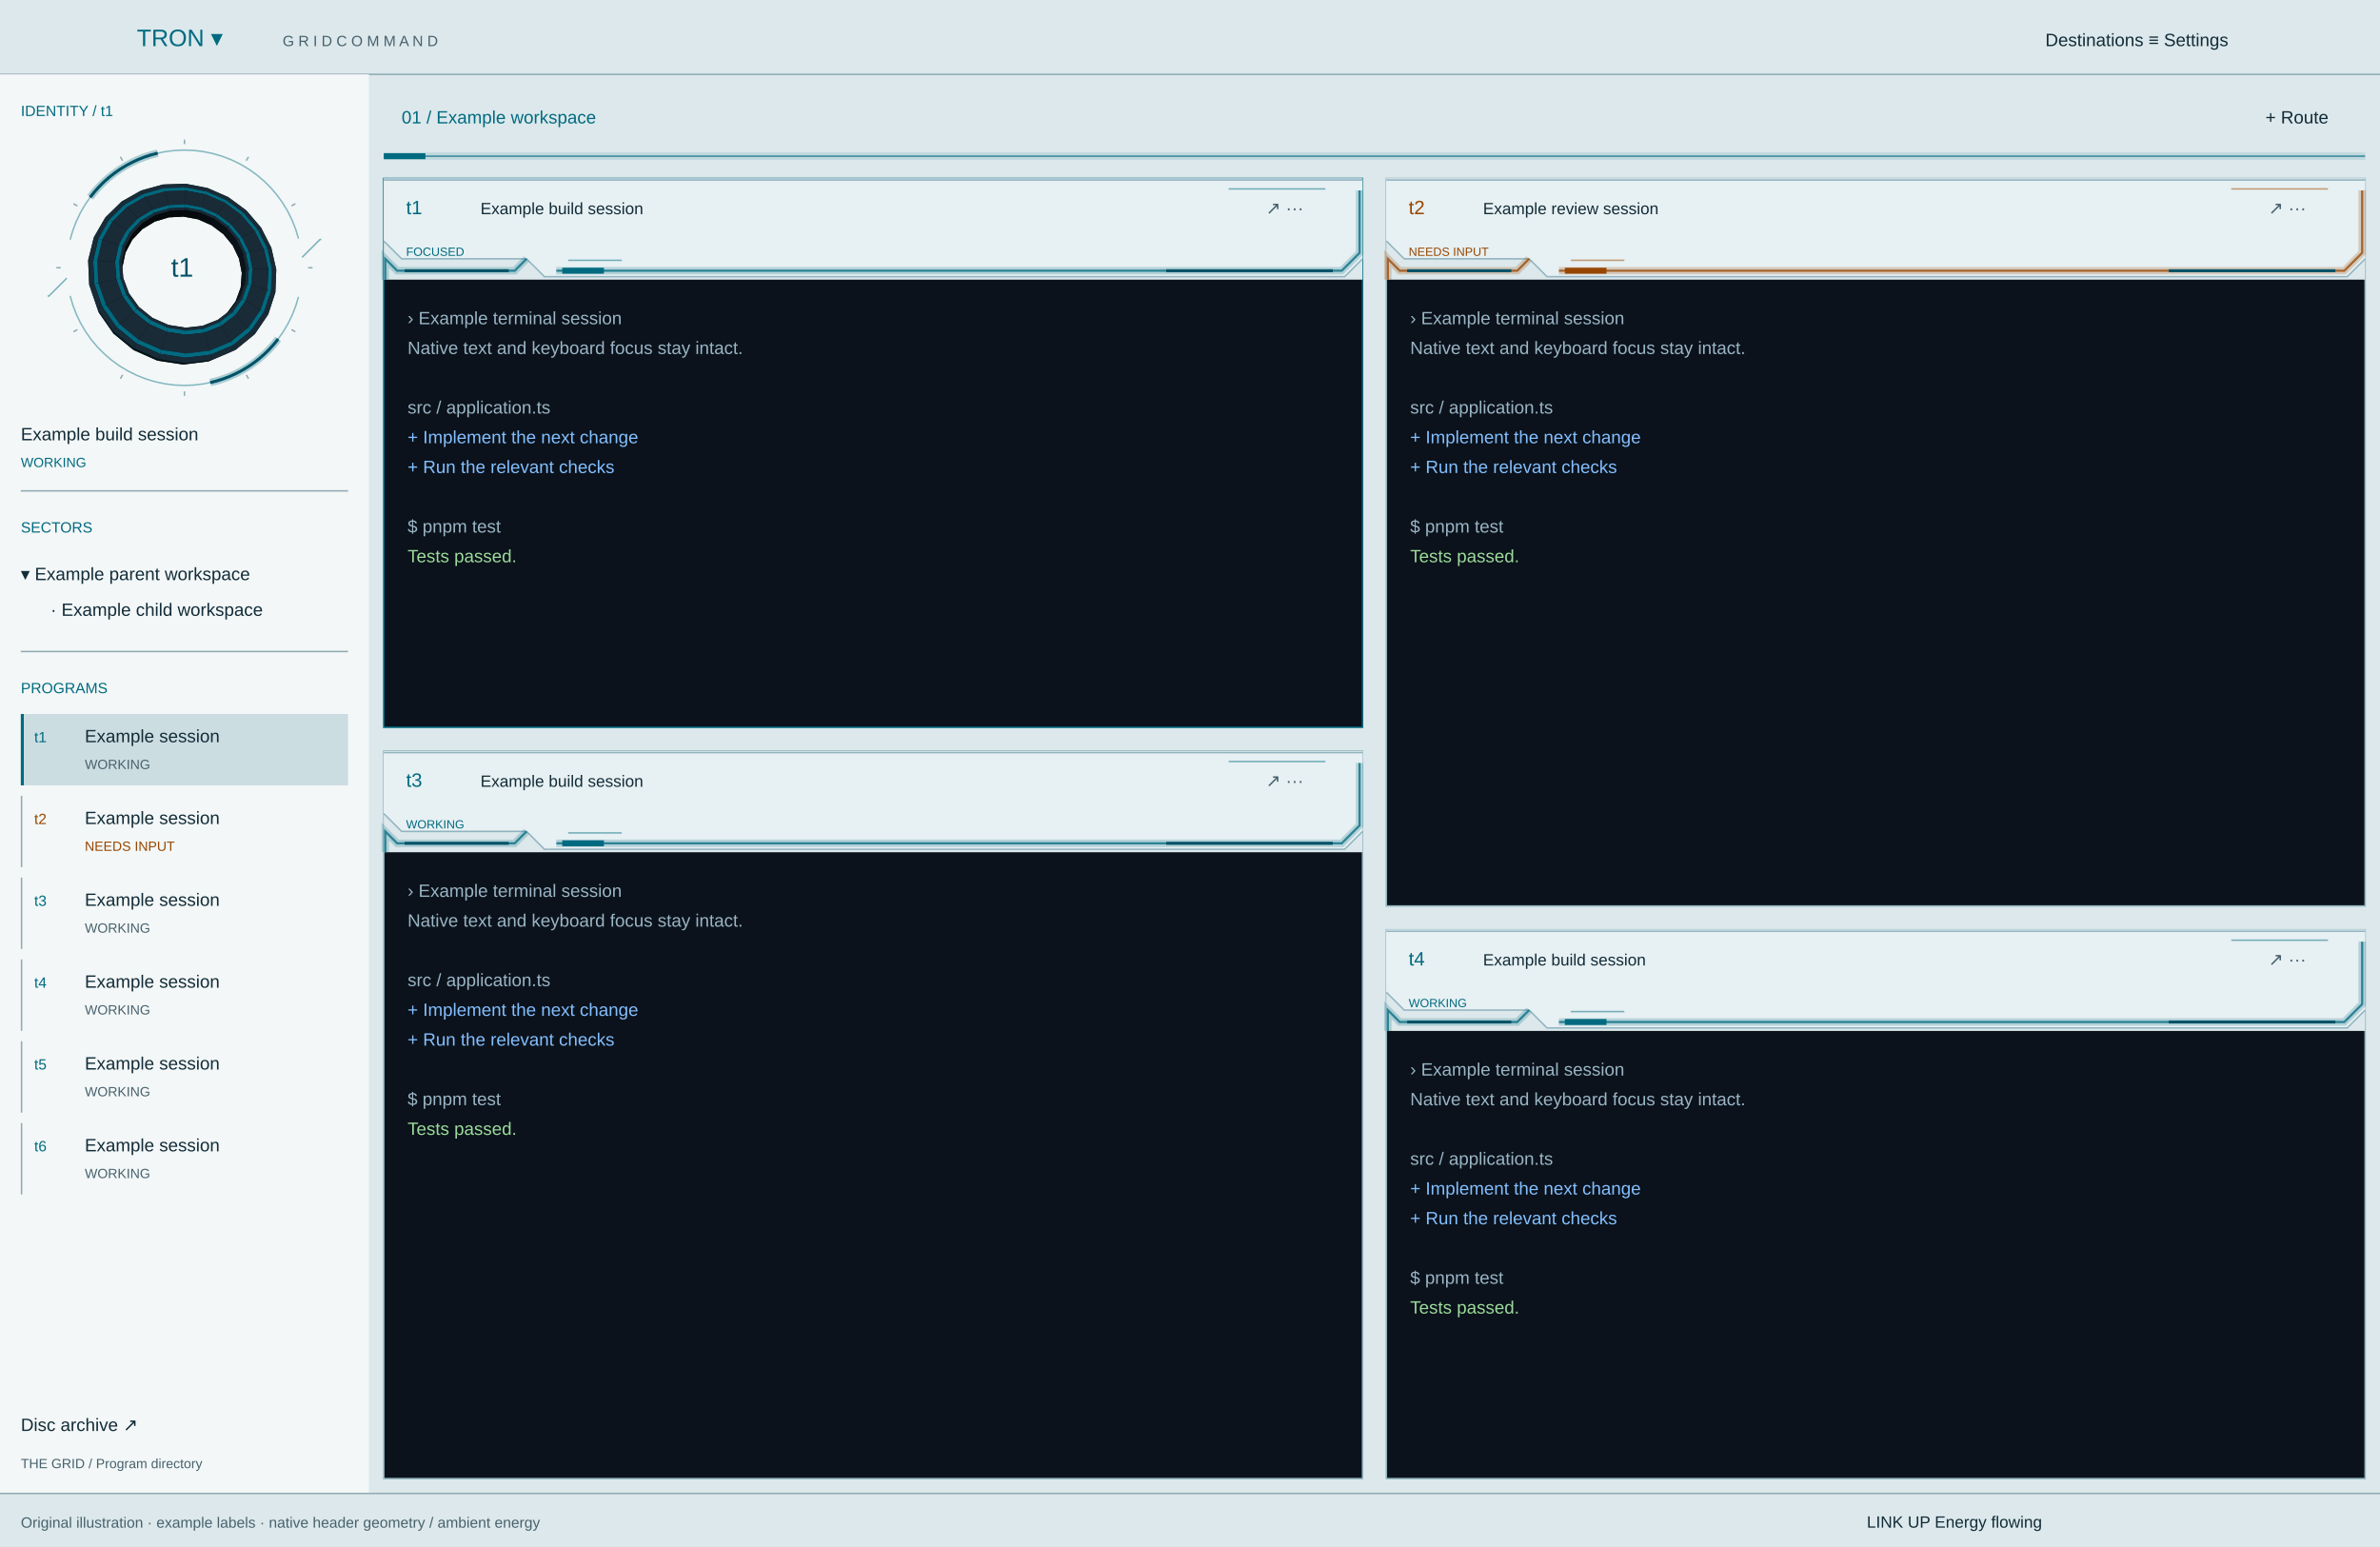
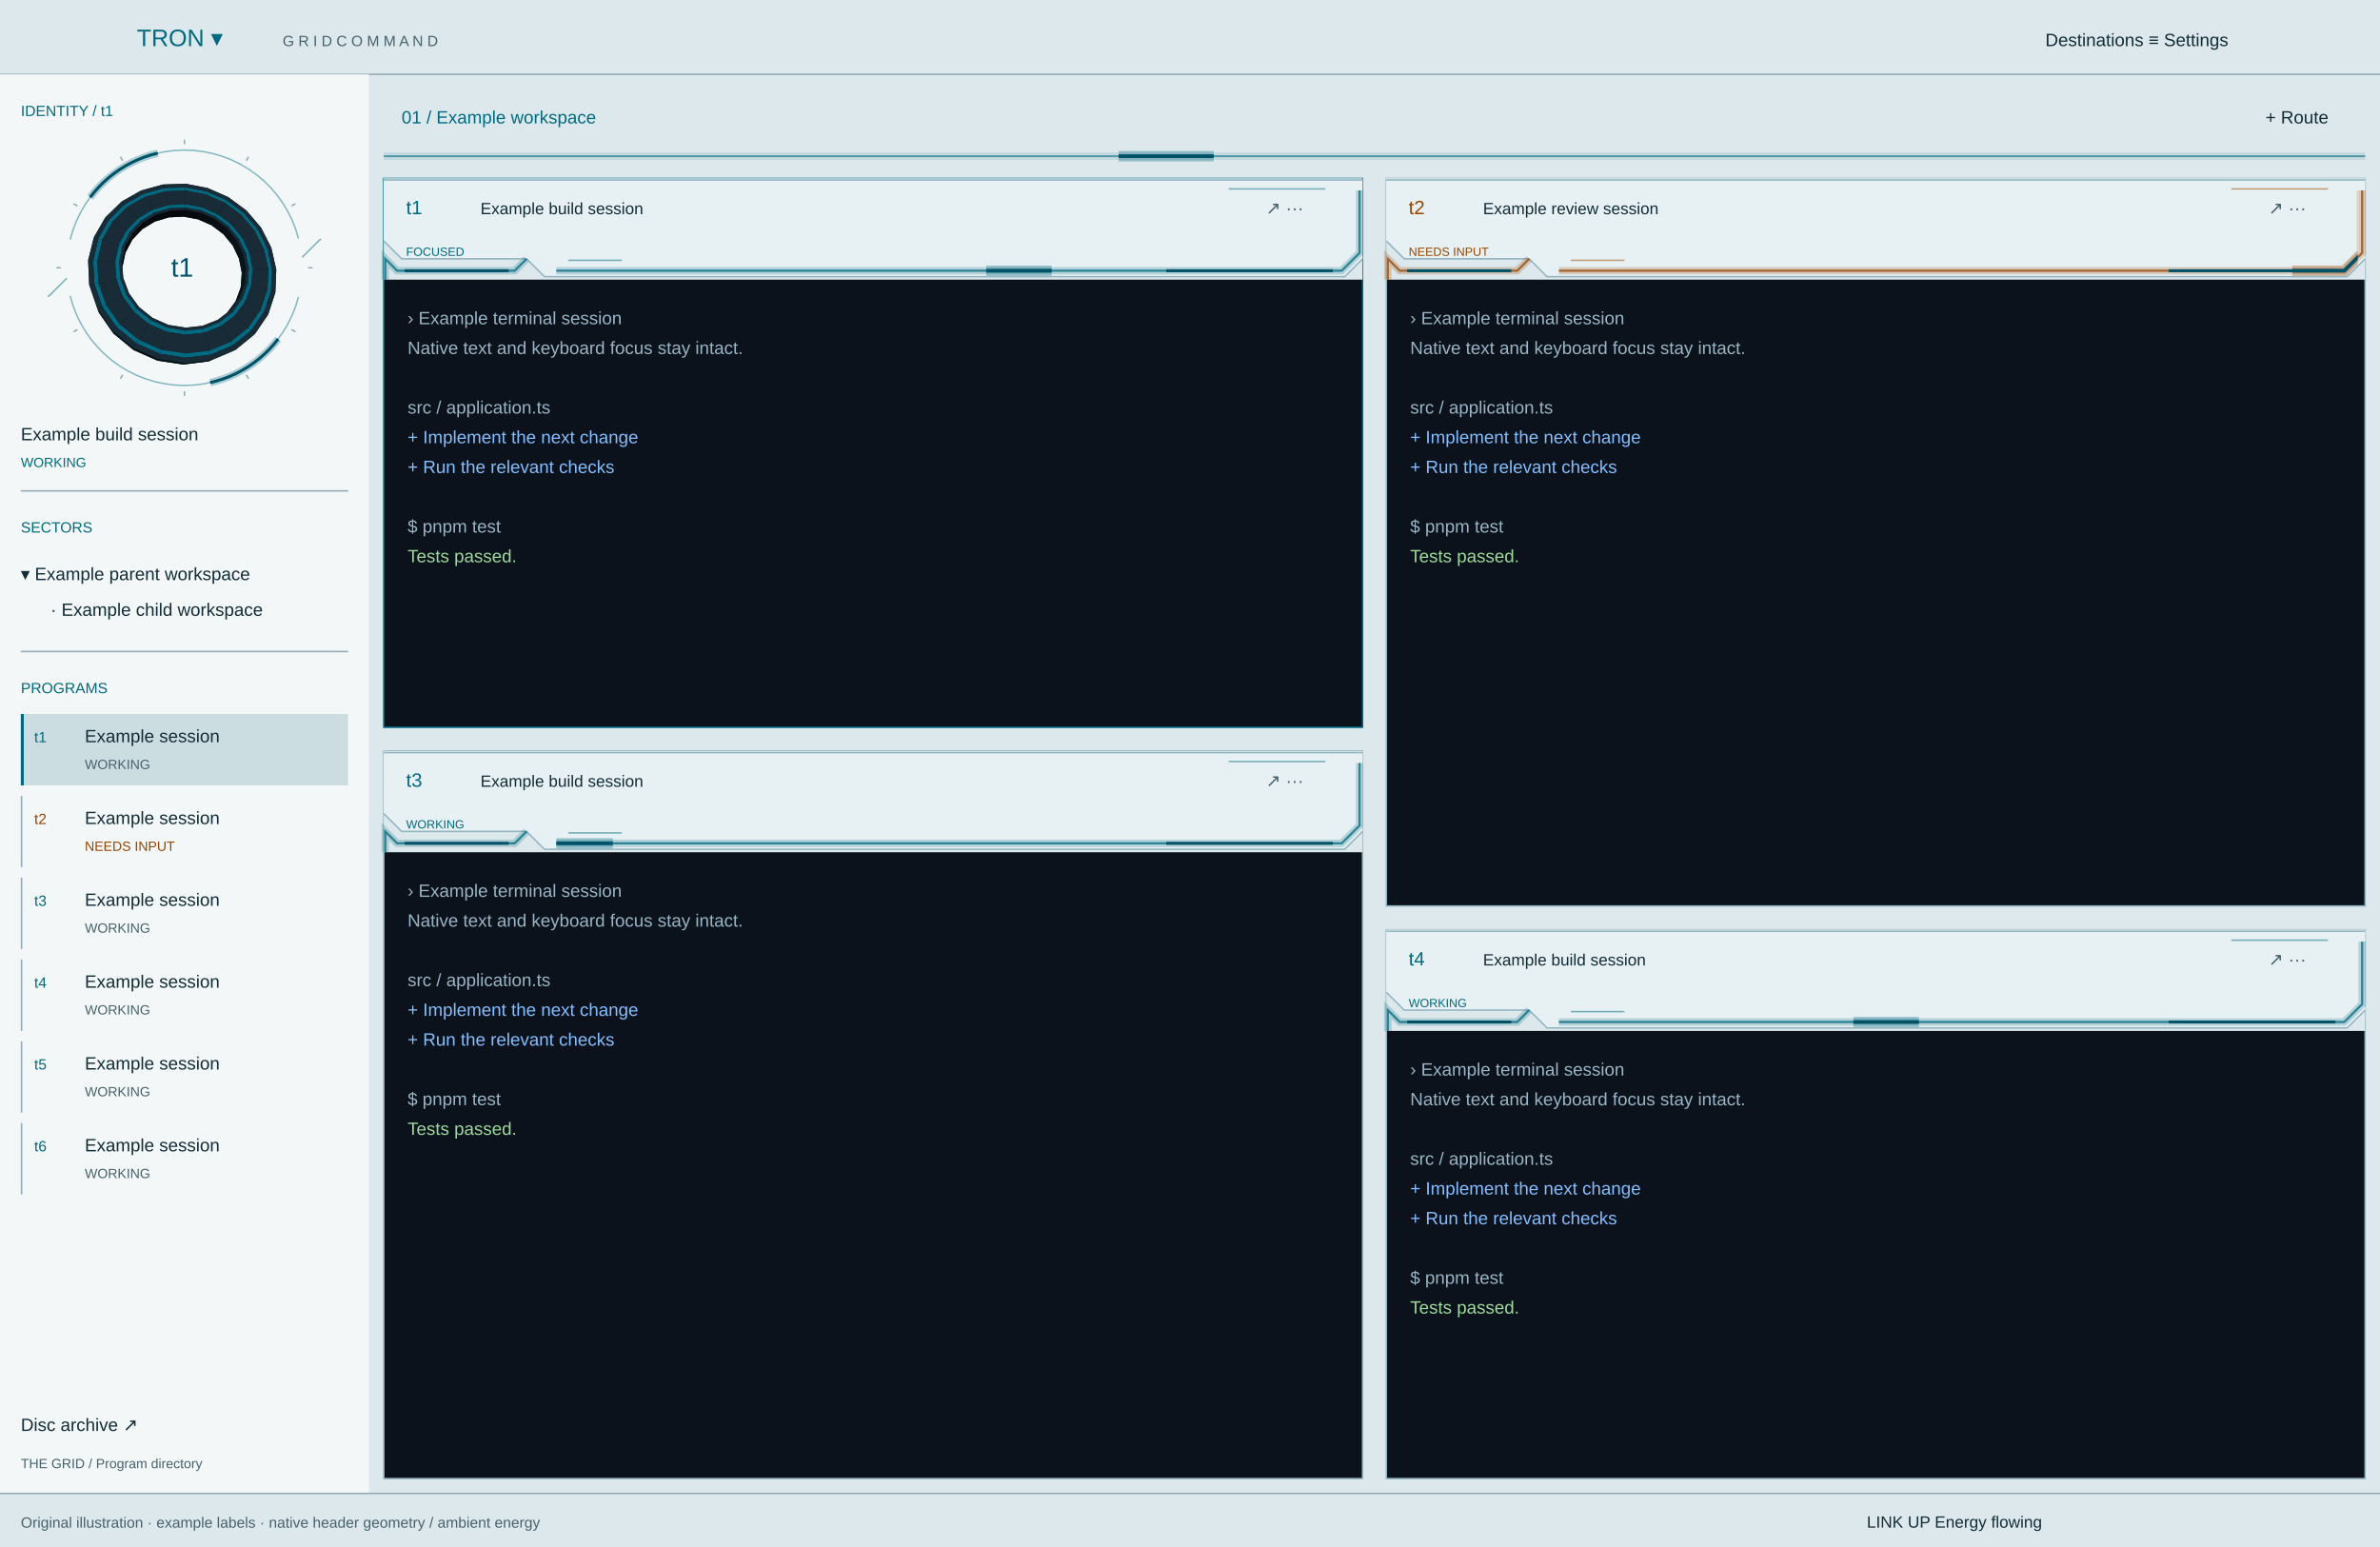
<svg xmlns="http://www.w3.org/2000/svg" width="1600" height="1040">
  <rect x="0" y="0" width="1600" height="1040" fill="#dce8eb" stroke="none" />
  <text x="92" y="31" fill="#006a80" font-family="Arial,sans-serif" font-size="16">TRON ▾</text>
  <text x="190" y="31" fill="#47616d" font-family="Arial,sans-serif" font-size="10">G R I D   C O M M A N D</text>
  <text x="1375" y="31" fill="#122c38" font-family="Arial,sans-serif" font-size="12">Destinations    ≡    Settings</text>
  <path d="M0,50L1600,50" fill="none" stroke="#91aab4" stroke-width="1" opacity="1" />
  <text x="270" y="83" fill="#006a80" font-family="Arial,sans-serif" font-size="12">01 / Example workspace</text>
  <text x="1523" y="83" fill="#122c38" font-family="Arial,sans-serif" font-size="12">+ Route</text>
  <path d="M258,105L1590,105" fill="none" stroke="#006a80" stroke-width="5" opacity="0.13" />
  <path d="M258,105L1590,105" fill="none" stroke="#006a80" stroke-width="1" opacity="0.7" />
-   <rect x="258" y="103" width="28" height="4" fill="#006a80" />
+   <clipPath id="flow5">
+     <rect x="752" y="0" width="64" height="200" />
+   </clipPath>
+   <g clip-path="url(#flow5)">
+     <path d="M258,105L1590,105" fill="none" stroke="#006a80" stroke-width="7" opacity="0.33" />
+     <path d="M258,105L1590,105" fill="none" stroke="#005267" stroke-width="2.5" opacity="1" />
+   </g>
  <rect x="0" y="50" width="248" height="954" fill="#f3f7f7" stroke="none" />
  <text x="14" y="78" fill="#006a80" font-family="Arial,sans-serif" font-size="10">IDENTITY / t1</text>
  <g transform="translate(32,88)">
    <path d="M15.178,73.071L17.007,66.781L19.35,60.664L22.191,54.762L25.51,49.115L29.286,43.762L33.491,38.74L38.097,34.083L43.072,29.822L48.383,25.988L53.993,22.607L59.863,19.701L65.954,17.29L72.223,15.392L78.628,14.018L85.124,13.179L91.667,12.881L98.213,13.124L104.716,13.909L111.132,15.228L117.417,17.074L123.528,19.433L129.422,22.29L135.06,25.624L140.403,29.413L145.414,33.632L150.059,38.25L154.307,43.237L158.127,48.558L161.494,54.176L164.384,60.054L166.778,66.151L168.66,72.425M168.66,111.575L166.778,117.849L164.384,123.946L161.494,129.824L158.127,135.442L154.307,140.763L150.059,145.75L145.414,150.368L140.403,154.587L135.06,158.376L129.422,161.71L123.528,164.567L117.417,166.926L111.132,168.772L104.716,170.091L98.213,170.876L91.667,171.119L85.124,170.821L78.628,169.982L72.223,168.608L65.954,166.71L59.863,164.299L53.993,161.393L48.383,158.012L43.072,154.178L38.097,149.917L33.491,145.26L29.286,140.238L25.51,134.885L22.191,129.238L19.35,123.336L17.007,117.219L15.178,110.929" fill="none" stroke="#006a80" stroke-width="1" opacity="0.45" />
    <path d="M175.12,92L178.12,92M163.984,133.56L166.582,135.06M133.56,163.984L135.06,166.582M92,175.12L92,178.12M50.44,163.984L48.94,166.582M20.016,133.56L17.418,135.06M8.88,92L5.88,92M20.016,50.44L17.418,48.94M50.44,20.016L48.94,17.418M92,8.88L92,5.88M133.56,20.016L135.06,17.418M163.984,50.44L166.582,48.94" fill="none" stroke="#91aab4" stroke-width="1" opacity="1" />
    <path d="M0,111L0.88,111L12.88,99M184,73L183.12,73L171.12,85" fill="none" stroke="#006a80" stroke-width="1" opacity="0.5" />
    <path d="M28.614,44.649L31.482,41.034L34.556,37.592L37.826,34.336L41.28,31.276L44.906,28.422L48.693,25.785L52.627,23.372L56.695,21.194L60.883,19.256L65.177,17.565L69.562,16.128L74.024,14.949M154.986,139.882L152.087,143.473L148.984,146.889L145.687,150.117L142.208,153.149L138.557,155.972L134.749,158.577L130.795,160.956L126.708,163.101L122.504,165.003L118.196,166.657L113.799,168.058L109.328,169.199" fill="none" stroke="#006a80" stroke-width="5" opacity="0.3" />
    <path d="M28.614,44.649L31.482,41.034L34.556,37.592L37.826,34.336L41.28,31.276L44.906,28.422L48.693,25.785L52.627,23.372L56.695,21.194L60.883,19.256L65.177,17.565L69.562,16.128L74.024,14.949M154.986,139.882L152.087,143.473L148.984,146.889L145.687,150.117L142.208,153.149L138.557,155.972L134.749,158.577L130.795,160.956L126.708,163.101L122.504,165.003L118.196,166.657L113.799,168.058L109.328,169.199" fill="none" stroke="#005267" stroke-width="2" opacity="1" />
    <polygon points="101.126,59.448 110.239,63.454 119.154,49.221 105.745,43.338" fill="#060a0d" />
    <polygon points="91.353,57.633 101.126,59.448 105.745,43.338 91.371,40.579" fill="#060a0d" />
    <polygon points="110.239,63.454 118.176,69.426 130.911,57.933 119.154,49.221" fill="#060a0d" />
    <polygon points="105.745,43.338 119.154,49.221 121.44,44.504 107.543,38.411" fill="#001014" />
    <polygon points="91.371,40.579 105.745,43.338 107.543,38.411 92.652,35.524" fill="#001115" />
    <polygon points="119.154,49.221 130.911,57.933 133.645,53.504 121.44,44.504" fill="#001014" />
    <polygon points="81.47,58.135 91.353,57.633 91.371,40.579 76.759,41.135" fill="#060a0d" />
    <polygon points="118.176,69.426 124.467,77.05 140.375,69.076 130.911,57.933" fill="#060a0d" />
    <polygon points="76.759,41.135 91.371,40.579 92.652,35.524 77.515,36.043" fill="#00161b" />
    <polygon points="130.911,57.933 140.375,69.076 143.494,65.005 133.645,53.504" fill="#001014" />
    <polygon points="72.051,60.976 81.47,58.135 76.759,41.135 62.687,45.085" fill="#060a0d" />
    <polygon points="124.467,77.05 128.702,85.916 146.948,82.133 140.375,69.076" fill="#060a0d" />
    <polygon points="107.543,38.411 121.44,44.504 120.126,46.599 106.864,40.783" fill="#192b37" />
    <polygon points="92.652,35.524 107.543,38.411 106.864,40.783 92.655,38.041" fill="#192b37" />
    <polygon points="121.44,44.504 133.645,53.504 131.759,55.198 120.126,46.599" fill="#192b37" />
    <polygon points="62.687,45.085 76.759,41.135 77.515,36.043 62.926,40.056" fill="#001a20" />
    <polygon points="106.864,40.783 120.126,46.599 119.065,48.288 106.317,42.696" fill="#006a80" />
    <polygon points="92.655,38.041 106.864,40.783 106.317,42.696 92.657,40.07" fill="#006a80" />
    <polygon points="140.375,69.076 146.948,82.133 150.37,78.483 143.494,65.005" fill="#001014" />
    <polygon points="120.126,46.599 131.759,55.198 130.24,56.562 119.065,48.288" fill="#006a80" />
    <polygon points="102.807,54.971 112.262,59.125 110.239,63.454 101.126,59.448" fill="#070c10" />
    <polygon points="77.515,36.043 92.652,35.524 92.655,38.041 78.221,38.563" fill="#192b37" />
    <polygon points="92.672,53.07 102.807,54.971 101.126,59.448 91.353,57.633" fill="#060a0d" />
    <polygon points="63.682,66.059 72.051,60.976 62.687,45.085 49.977,52.366" fill="#060a0d" />
    <polygon points="112.262,59.125 120.508,65.303 118.176,69.426 110.239,63.454" fill="#090f14" />
    <polygon points="133.645,53.504 143.494,65.005 141.127,66.183 131.759,55.198" fill="#192b37" />
    <polygon points="106.317,42.696 119.065,48.288 114.198,56.041 103.806,51.477" fill="#192b37" />
    <polygon points="78.221,38.563 92.655,38.041 92.657,40.07 78.79,40.593" fill="#006a80" />
    <polygon points="128.702,85.916 130.554,95.526 150.107,96.452 146.948,82.133" fill="#060a0d" />
    <polygon points="92.657,40.07 106.317,42.696 103.806,51.477 92.667,49.374" fill="#192b37" />
    <polygon points="131.759,55.198 141.127,66.183 139.221,67.131 130.24,56.562" fill="#006a80" />
    <polygon points="119.065,48.288 130.24,56.562 123.274,62.818 114.198,56.041" fill="#192b37" />
    <polygon points="82.423,53.557 92.672,53.07 91.353,57.633 81.47,58.135" fill="#060a0d" />
    <polygon points="120.508,65.303 127.058,73.181 124.467,77.05 118.176,69.426" fill="#0a1117" />
    <polygon points="49.977,52.366 62.687,45.085 62.926,40.056 49.733,47.512" fill="#001e24" />
    <polygon points="78.79,40.593 92.657,40.07 92.667,49.374 81.392,49.878" fill="#192b37" />
    <polygon points="103.806,51.477 114.198,56.041 113.095,57.798 103.236,53.468" fill="#006a80" />
    <polygon points="62.926,40.056 77.515,36.043 78.221,38.563 64.332,42.427" fill="#192b37" />
    <polygon points="130.24,56.562 139.221,67.131 130.508,71.465 123.274,62.818" fill="#192b37" />
    <polygon points="92.667,49.374 103.806,51.477 103.236,53.468 92.67,51.481" fill="#006a80" />
    <polygon points="72.654,56.455 82.423,53.557 81.47,58.135 72.051,60.976" fill="#060a0d" />
    <polygon points="114.198,56.041 123.274,62.818 121.697,64.234 113.095,57.798" fill="#006a80" />
    <polygon points="146.948,82.133 150.107,96.452 153.726,93.275 150.37,78.483" fill="#001014" />
    <polygon points="64.332,42.427 78.221,38.563 78.79,40.593 65.463,44.333" fill="#006a80" />
    <polygon points="103.236,53.468 113.095,57.798 112.262,59.125 102.807,54.971" fill="#192b37" />
    <polygon points="143.494,65.005 150.37,78.483 147.638,79.042 141.127,66.183" fill="#192b37" />
    <polygon points="127.058,73.181 131.487,82.342 128.702,85.916 124.467,77.05" fill="#0b131a" />
    <polygon points="92.67,51.481 103.236,53.468 102.807,54.971 92.672,53.07" fill="#192b37" />
    <polygon points="113.095,57.798 121.697,64.234 120.508,65.303 112.262,59.125" fill="#192b37" />
    <polygon points="56.933,73.154 63.682,66.059 49.977,52.366 39.482,62.742" fill="#060a0d" />
    <polygon points="141.127,66.183 147.638,79.042 145.44,79.491 139.221,67.131" fill="#006a80" />
    <polygon points="81.392,49.878 92.667,49.374 92.67,51.481 81.98,51.975" fill="#006a80" />
    <polygon points="123.274,62.818 130.508,71.465 128.541,72.444 121.697,64.234" fill="#006a80" />
    <polygon points="130.554,95.526 129.805,105.298 149.441,111.233 150.107,96.452" fill="#060a0d" />
    <polygon points="65.463,44.333 78.79,40.593 81.392,49.878 70.619,53.025" fill="#192b37" />
    <polygon points="81.98,51.975 92.67,51.481 92.672,53.07 82.423,53.557" fill="#192b37" />
    <polygon points="121.697,64.234 128.541,72.444 127.058,73.181 120.508,65.303" fill="#192b37" />
    <polygon points="139.221,67.131 145.44,79.491 135.433,81.536 130.508,71.465" fill="#192b37" />
    <polygon points="63.968,61.673 72.654,56.455 72.051,60.976 63.682,66.059" fill="#060a0d" />
    <polygon points="131.487,82.342 133.452,92.275 130.554,95.526 128.702,85.916" fill="#0c141b" />
    <polygon points="70.619,53.025 81.392,49.878 81.98,51.975 71.78,54.982" fill="#006a80" />
    <polygon points="49.733,47.512 62.926,40.056 64.332,42.427 51.803,49.571" fill="#192b37" />
    <polygon points="71.78,54.982 81.98,51.975 82.423,53.557 72.654,56.455" fill="#192b37" />
    <polygon points="39.482,62.742 49.977,52.366 49.733,47.512 38.819,58.178" fill="#002127" />
    <polygon points="130.508,71.465 135.433,81.536 133.182,81.996 128.541,72.444" fill="#006a80" />
    <polygon points="51.803,49.571 64.332,42.427 65.463,44.333 53.464,51.224" fill="#006a80" />
    <polygon points="150.37,78.483 153.726,93.275 150.774,93.13 147.638,79.042" fill="#192b37" />
    <polygon points="128.541,72.444 133.182,81.996 131.487,82.342 127.058,73.181" fill="#192b37" />
    <polygon points="147.638,79.042 150.774,93.13 148.405,93.013 145.44,79.491" fill="#006a80" />
    <polygon points="150.107,96.452 149.441,111.233 153.123,108.561 153.726,93.275" fill="#001014" />
    <polygon points="52.325,81.884 56.933,73.154 39.482,62.742 32.041,75.754" fill="#060a0d" />
    <polygon points="53.464,51.224 65.463,44.333 70.619,53.025 61.006,58.726" fill="#192b37" />
    <polygon points="56.957,68.977 63.968,61.673 63.682,66.059 56.933,73.154" fill="#060a0d" />
    <polygon points="145.44,79.491 148.405,93.013 137.665,92.483 135.433,81.536" fill="#192b37" />
    <polygon points="129.805,105.298 126.382,114.588 144.721,125.53 149.441,111.233" fill="#060a0d" />
    <polygon points="61.006,58.726 70.619,53.025 71.78,54.982 62.697,60.408" fill="#006a80" />
    <polygon points="133.452,92.275 132.72,102.383 129.805,105.298 130.554,95.526" fill="#0c151c" />
    <polygon points="62.697,60.408 71.78,54.982 72.654,56.455 63.968,61.673" fill="#192b37" />
    <polygon points="135.433,81.536 137.665,92.483 135.26,92.365 133.182,81.996" fill="#006a80" />
    <polygon points="133.182,81.996 135.26,92.365 133.452,92.275 131.487,82.342" fill="#192b37" />
    <polygon points="38.819,58.178 49.733,47.512 51.803,49.571 41.475,59.759" fill="#192b37" />
    <polygon points="41.475,59.759 51.803,49.571 53.464,51.224 43.602,61.026" fill="#006a80" />
    <polygon points="43.602,61.026 53.464,51.224 61.006,58.726 53.207,66.745" fill="#192b37" />
    <polygon points="32.041,75.754 39.482,62.742 38.819,58.178 31.061,71.596" fill="#002229" />
    <polygon points="153.726,93.275 153.123,108.561 150.132,107.655 150.774,93.13" fill="#192b37" />
    <polygon points="52.164,77.987 56.957,68.977 56.933,73.154 52.325,81.884" fill="#060a0d" />
    <polygon points="50.283,91.723 52.325,81.884 32.041,75.754 28.405,90.686" fill="#060a0d" />
    <polygon points="150.774,93.13 150.132,107.655 147.736,106.93 148.405,93.013" fill="#006a80" />
    <polygon points="53.207,66.745 61.006,58.726 62.697,60.408 55.349,68.02" fill="#006a80" />
    <polygon points="55.349,68.02 62.697,60.408 63.968,61.673 56.957,68.977" fill="#192b37" />
    <polygon points="148.405,93.013 147.736,106.93 136.932,103.658 137.665,92.483" fill="#192b37" />
    <polygon points="132.72,102.383 129.209,111.998 126.382,114.588 129.805,105.298" fill="#0c151c" />
    <polygon points="149.441,111.233 144.721,125.53 148.308,123.369 153.123,108.561" fill="#001014" />
    <polygon points="126.382,114.588 120.395,122.72 135.978,138.289 144.721,125.53" fill="#060a0d" />
    <polygon points="137.665,92.483 136.932,103.658 134.526,102.93 135.26,92.365" fill="#006a80" />
    <polygon points="135.26,92.365 134.526,102.93 132.72,102.383 133.452,92.275" fill="#192b37" />
    <polygon points="50.036,88.162 52.164,77.987 52.325,81.884 50.283,91.723" fill="#060a0d" />
    <polygon points="31.061,71.596 38.819,58.178 41.475,59.759 34.173,72.539" fill="#192b37" />
    <polygon points="34.173,72.539 41.475,59.759 43.602,61.026 36.661,73.292" fill="#006a80" />
    <polygon points="36.661,73.292 43.602,61.026 53.207,66.745 47.831,76.675" fill="#192b37" />
    <polygon points="47.831,76.675 53.207,66.745 55.349,68.02 50.308,77.425" fill="#006a80" />
    <polygon points="50.308,77.425 55.349,68.02 56.957,68.977 52.164,77.987" fill="#192b37" />
    <polygon points="129.209,111.998 123.023,120.42 120.395,122.72 126.382,114.588" fill="#0c141a" />
    <polygon points="51.08,102.008 50.283,91.723 28.405,90.686 29.133,106.558" fill="#060a0d" />
    <polygon points="134.526,102.93 130.886,112.996 129.209,111.998 132.72,102.383" fill="#192b37" />
    <polygon points="136.932,103.658 133.125,114.329 130.886,112.996 134.526,102.93" fill="#006a80" />
    <polygon points="147.736,106.93 143.232,120.347 133.125,114.329 136.932,103.658" fill="#192b37" />
    <polygon points="150.132,107.655 145.486,121.689 143.232,120.347 147.736,106.93" fill="#006a80" />
    <polygon points="120.395,122.72 112.16,129.041 123.58,148.421 135.978,138.289" fill="#060a0d" />
    <polygon points="153.123,108.561 148.308,123.369 145.486,121.689 150.132,107.655" fill="#192b37" />
    <polygon points="28.405,90.686 32.041,75.754 31.061,71.596 27.249,87.039" fill="#00232a" />
    <polygon points="144.721,125.53 135.978,138.289 139.292,136.603 148.308,123.369" fill="#001014" />
    <polygon points="50.861,98.82 50.036,88.162 50.283,91.723 51.08,102.008" fill="#060a0d" />
    <polygon points="123.023,120.42 114.485,126.969 112.16,129.041 120.395,122.72" fill="#0b1218" />
    <polygon points="48.047,88.064 50.308,77.425 52.164,77.987 50.036,88.162" fill="#192b37" />
    <polygon points="54.78,111.979 51.08,102.008 29.133,106.558 34.465,122.162" fill="#060a0d" />
    <polygon points="45.39,87.933 47.831,76.675 50.308,77.425 48.047,88.064" fill="#006a80" />
    <polygon points="33.335,87.339 36.661,73.292 47.831,76.675 45.39,87.933" fill="#192b37" />
    <polygon points="130.886,112.996 124.441,121.829 123.023,120.42 129.209,111.998" fill="#192b37" />
    <polygon points="112.16,129.041 102.211,132.989 108.29,154.93 123.58,148.421" fill="#060a0d" />
    <polygon points="133.125,114.329 126.335,123.714 124.441,121.829 130.886,112.996" fill="#006a80" />
    <polygon points="30.635,87.206 34.173,72.539 36.661,73.292 33.335,87.339" fill="#006a80" />
    <polygon points="27.249,87.039 31.061,71.596 34.173,72.539 30.635,87.206" fill="#192b37" />
    <polygon points="143.232,120.347 134.941,132.275 126.335,123.714 133.125,114.329" fill="#192b37" />
    <polygon points="54.715,109.169 50.861,98.82 51.08,102.008 54.78,111.979" fill="#060a0d" />
    <polygon points="145.486,121.689 136.871,134.195 134.941,132.275 143.232,120.347" fill="#006a80" />
    <polygon points="29.133,106.558 28.405,90.686 27.249,87.039 27.979,103.496" fill="#002229" />
    <polygon points="114.485,126.969 104.145,131.058 102.211,132.989 112.16,129.041" fill="#091015" />
    <polygon points="148.308,123.369 139.292,136.603 136.871,134.195 145.486,121.689" fill="#192b37" />
    <polygon points="61.201,120.843 54.78,111.979 34.465,122.162 44.219,136.168" fill="#060a0d" />
    <polygon points="135.978,138.289 123.58,148.421 126.445,147.128 139.292,136.603" fill="#001014" />
    <polygon points="102.211,132.989 91.273,134.171 91.249,157.063 108.29,154.93" fill="#060a0d" />
    <polygon points="48.88,99.225 48.047,88.064 50.036,88.162 50.861,98.82" fill="#192b37" />
    <polygon points="46.227,99.767 45.39,87.933 48.047,88.064 48.88,99.225" fill="#006a80" />
    <polygon points="124.441,121.829 115.519,128.712 114.485,126.969 123.023,120.42" fill="#192b37" />
    <polygon points="61.408,118.382 54.715,109.169 54.78,111.979 61.201,120.843" fill="#060a0d" />
    <polygon points="126.335,123.714 116.904,131.046 115.519,128.712 124.441,121.829" fill="#006a80" />
    <polygon points="104.145,131.058 92.758,132.274 91.273,134.171 102.211,132.989" fill="#080d12" />
    <polygon points="69.9,127.857 61.201,120.843 44.219,136.168 57.73,147.288" fill="#060a0d" />
    <polygon points="34.129,102.239 33.335,87.339 45.39,87.933 46.227,99.767" fill="#192b37" />
    <polygon points="91.273,134.171 80.202,132.425 73.882,154.469 91.249,157.063" fill="#060a0d" />
    <polygon points="80.202,132.425 69.9,127.857 57.73,147.288 73.882,154.469" fill="#060a0d" />
    <polygon points="70.479,125.683 61.408,118.382 61.201,120.843 69.9,127.857" fill="#060a0d" />
    <polygon points="134.941,132.275 123.227,141.704 116.904,131.046 126.335,123.714" fill="#192b37" />
    <polygon points="92.758,132.274 81.222,130.445 80.202,132.425 91.273,134.171" fill="#060a0e" />
    <polygon points="31.404,102.796 30.635,87.206 33.335,87.339 34.129,102.239" fill="#006a80" />
    <polygon points="81.222,130.445 70.479,125.683 69.9,127.857 80.202,132.425" fill="#060a0d" />
    <polygon points="52.891,110.076 48.88,99.225 50.861,98.82 54.715,109.169" fill="#192b37" />
    <polygon points="27.979,103.496 27.249,87.039 30.635,87.206 31.404,102.796" fill="#192b37" />
    <polygon points="34.465,122.162 29.133,106.558 27.979,103.496 33.519,119.713" fill="#002026" />
    <polygon points="136.871,134.195 124.652,144.107 123.227,141.704 134.941,132.275" fill="#006a80" />
    <polygon points="50.446,111.292 46.227,99.767 48.88,99.225 52.891,110.076" fill="#006a80" />
    <polygon points="115.519,128.712 104.695,133.021 104.145,131.058 114.485,126.969" fill="#192b37" />
    <polygon points="139.292,136.603 126.445,147.128 124.652,144.107 136.871,134.195" fill="#192b37" />
    <polygon points="116.904,131.046 105.433,135.652 104.695,133.021 115.519,128.712" fill="#006a80" />
    <polygon points="123.58,148.421 108.29,154.93 110.546,153.894 126.445,147.128" fill="#001014" />
    <polygon points="39.245,116.864 34.129,102.239 46.227,99.767 50.446,111.292" fill="#192b37" />
    <polygon points="59.891,119.745 52.891,110.076 54.715,109.169 61.408,118.382" fill="#192b37" />
    <polygon points="104.695,133.021 92.761,134.313 92.758,132.274 104.145,131.058" fill="#192b37" />
    <polygon points="123.227,141.704 108.815,147.72 105.433,135.652 116.904,131.046" fill="#192b37" />
    <polygon points="57.854,121.574 50.446,111.292 52.891,110.076 59.891,119.745" fill="#006a80" />
    <polygon points="105.433,135.652 92.764,137.05 92.761,134.313 104.695,133.021" fill="#006a80" />
    <polygon points="36.711,118.125 31.404,102.796 34.129,102.239 39.245,116.864" fill="#006a80" />
    <polygon points="69.396,127.409 59.891,119.745 61.408,118.382 70.479,125.683" fill="#192b37" />
    <polygon points="44.219,136.168 34.465,122.162 33.519,119.713 43.687,134.298" fill="#001d23" />
    <polygon points="92.761,134.313 80.662,132.404 81.222,130.445 92.758,132.274" fill="#192b37" />
    <polygon points="33.519,119.713 27.979,103.496 31.404,102.796 36.711,118.125" fill="#192b37" />
    <polygon points="80.662,132.404 69.396,127.409 70.479,125.683 81.222,130.445" fill="#192b37" />
    <polygon points="108.29,154.93 91.249,157.063 92.785,156.108 110.546,153.894" fill="#001014" />
    <polygon points="124.652,144.107 109.581,150.452 108.815,147.72 123.227,141.704" fill="#006a80" />
    <polygon points="67.941,129.727 57.854,121.574 59.891,119.745 69.396,127.409" fill="#006a80" />
    <polygon points="92.764,137.05 79.909,135.035 80.662,132.404 92.761,134.313" fill="#006a80" />
    <polygon points="48.493,129.981 39.245,116.864 50.446,111.292 57.854,121.574" fill="#192b37" />
    <polygon points="126.445,147.128 110.546,153.894 109.581,150.452 124.652,144.107" fill="#192b37" />
    <polygon points="79.909,135.035 67.941,129.727 69.396,127.409 80.662,132.404" fill="#006a80" />
    <polygon points="108.815,147.72 92.777,149.641 92.764,137.05 105.433,135.652" fill="#192b37" />
    <polygon points="57.73,147.288 44.219,136.168 43.687,134.298 57.791,145.894" fill="#00191e" />
    <polygon points="91.249,157.063 73.882,154.469 74.659,153.392 92.785,156.108" fill="#001014" />
    <polygon points="61.239,140.402 48.493,129.981 57.854,121.574 67.941,129.727" fill="#192b37" />
    <polygon points="46.368,131.89 36.711,118.125 39.245,116.864 48.493,129.981" fill="#006a80" />
    <polygon points="73.882,154.469 57.73,147.288 57.791,145.894 74.659,153.392" fill="#001418" />
    <polygon points="92.777,149.641 76.443,147.154 79.909,135.035 92.764,137.05" fill="#192b37" />
    <polygon points="109.581,150.452 92.781,152.501 92.777,149.641 108.815,147.72" fill="#006a80" />
    <polygon points="76.443,147.154 61.239,140.402 67.941,129.727 79.909,135.035" fill="#192b37" />
    <polygon points="43.687,134.298 33.519,119.713 36.711,118.125 46.368,131.89" fill="#192b37" />
    <polygon points="110.546,153.894 92.785,156.108 92.781,152.501 109.581,150.452" fill="#192b37" />
    <polygon points="59.715,142.83 46.368,131.89 48.493,129.981 61.239,140.402" fill="#006a80" />
    <polygon points="92.781,152.501 75.655,149.912 76.443,147.154 92.777,149.641" fill="#006a80" />
    <polygon points="75.655,149.912 59.715,142.83 61.239,140.402 76.443,147.154" fill="#006a80" />
    <polygon points="57.791,145.894 43.687,134.298 46.368,131.89 59.715,142.83" fill="#192b37" />
    <polygon points="92.785,156.108 74.659,153.392 75.655,149.912 92.781,152.501" fill="#192b37" />
    <polygon points="74.659,153.392 57.791,145.894 59.715,142.83 75.655,149.912" fill="#192b37" />
    <text x="83" y="98" fill="#005267" font-family="Arial,sans-serif" font-size="18">t1</text>
  </g>
  <text x="14" y="296" fill="#122c38" font-family="Arial,sans-serif" font-size="12">Example build session</text>
  <text x="14" y="314" fill="#006a80" font-family="Arial,sans-serif" font-size="9">WORKING</text>
  <path d="M14,330L234,330" fill="none" stroke="#91aab4" stroke-width="1" opacity="1" />
  <text x="14" y="358" fill="#006a80" font-family="Arial,sans-serif" font-size="10">SECTORS</text>
  <text x="14" y="390" fill="#122c38" font-family="Arial,sans-serif" font-size="12">▾ Example parent workspace</text>
  <text x="34" y="414" fill="#122c38" font-family="Arial,sans-serif" font-size="12">· Example child workspace</text>
  <path d="M14,438L234,438" fill="none" stroke="#91aab4" stroke-width="1" opacity="1" />
  <text x="14" y="466" fill="#006a80" font-family="Arial,sans-serif" font-size="10">PROGRAMS</text>
  <rect x="14" y="480" width="220" height="48" fill="#ccdde2" stroke="none" />
  <rect x="14" y="480" width="2" height="48" fill="#006a80" stroke="none" />
  <text x="23" y="499" fill="#006a80" font-family="Arial,sans-serif" font-size="10">t1</text>
  <text x="57" y="499" fill="#122c38" font-family="Arial,sans-serif" font-size="12">Example session</text>
  <text x="57" y="517" fill="#47616d" font-family="Arial,sans-serif" font-size="9">WORKING</text>
  <rect x="14" y="535" width="220" height="48" fill="#f3f7f7" stroke="none" />
  <rect x="14" y="535" width="1" height="48" fill="#91aab4" stroke="none" />
  <text x="23" y="554" fill="#974600" font-family="Arial,sans-serif" font-size="10">t2</text>
  <text x="57" y="554" fill="#122c38" font-family="Arial,sans-serif" font-size="12">Example session</text>
  <text x="57" y="572" fill="#974600" font-family="Arial,sans-serif" font-size="9">NEEDS INPUT</text>
  <rect x="14" y="590" width="220" height="48" fill="#f3f7f7" stroke="none" />
  <rect x="14" y="590" width="1" height="48" fill="#91aab4" stroke="none" />
  <text x="23" y="609" fill="#006a80" font-family="Arial,sans-serif" font-size="10">t3</text>
  <text x="57" y="609" fill="#122c38" font-family="Arial,sans-serif" font-size="12">Example session</text>
  <text x="57" y="627" fill="#47616d" font-family="Arial,sans-serif" font-size="9">WORKING</text>
  <rect x="14" y="645" width="220" height="48" fill="#f3f7f7" stroke="none" />
  <rect x="14" y="645" width="1" height="48" fill="#91aab4" stroke="none" />
  <text x="23" y="664" fill="#006a80" font-family="Arial,sans-serif" font-size="10">t4</text>
  <text x="57" y="664" fill="#122c38" font-family="Arial,sans-serif" font-size="12">Example session</text>
  <text x="57" y="682" fill="#47616d" font-family="Arial,sans-serif" font-size="9">WORKING</text>
  <rect x="14" y="700" width="220" height="48" fill="#f3f7f7" stroke="none" />
  <rect x="14" y="700" width="1" height="48" fill="#91aab4" stroke="none" />
  <text x="23" y="719" fill="#006a80" font-family="Arial,sans-serif" font-size="10">t5</text>
  <text x="57" y="719" fill="#122c38" font-family="Arial,sans-serif" font-size="12">Example session</text>
  <text x="57" y="737" fill="#47616d" font-family="Arial,sans-serif" font-size="9">WORKING</text>
  <rect x="14" y="755" width="220" height="48" fill="#f3f7f7" stroke="none" />
  <rect x="14" y="755" width="1" height="48" fill="#91aab4" stroke="none" />
  <text x="23" y="774" fill="#006a80" font-family="Arial,sans-serif" font-size="10">t6</text>
  <text x="57" y="774" fill="#122c38" font-family="Arial,sans-serif" font-size="12">Example session</text>
  <text x="57" y="792" fill="#47616d" font-family="Arial,sans-serif" font-size="9">WORKING</text>
  <text x="14" y="962" fill="#122c38" font-family="Arial,sans-serif" font-size="12">Disc archive ↗</text>
  <text x="14" y="987" fill="#47616d" font-family="Arial,sans-serif" font-size="9">THE GRID / Program directory</text>
  <rect x="258" y="120" width="658" height="368.94" fill="#0b121b" stroke="#006a80" />
  <g transform="translate(258,120)">
    <rect x="0" y="0" width="658" height="68" fill="#dce8eb" stroke="none" />
    <polygon points="0,0 658,0 658,54 646,66 108,66 96,54 12,54 0,42" fill="#e7f0f2" />
    <path d="M0,1L658,1M0,42L12,54L96,54L108,66L646,66L658,54" fill="none" stroke="#91b4c0" stroke-width="1" opacity="1" />
    <path d="M124,55L160,55M568,7L633,7" fill="none" stroke="#006a80" stroke-width="1" opacity="0.5" />
    <g>
      <path d="M1,68L1,54L9,62L88,62L96,54M116,62L644,62L656,50L656,8" fill="none" stroke="#006a80" stroke-width="5" opacity="0.22" />
    </g>
    <path d="M1,68L1,54L9,62L88,62L96,54M116,62L644,62L656,50L656,8" fill="none" stroke="#006a80" stroke-width="1.5" opacity="0.75" />
    <path d="M14,62L84,62M526,62L638,62" fill="none" stroke="#005267" stroke-width="2" opacity="1" />
-     <rect x="120" y="60" width="28" height="4" fill="#006a80" />
+     <clipPath id="flow6">
+       <rect x="405" y="0" width="44" height="68" />
+     </clipPath>
+     <g clip-path="url(#flow6)">
+       <path d="M1,68L1,54L9,62L88,62L96,54M116,62L644,62L656,50L656,8" fill="none" stroke="#006a80" stroke-width="7" opacity="0.33" />
+       <path d="M1,68L1,54L9,62L88,62L96,54M116,62L644,62L656,50L656,8" fill="none" stroke="#005267" stroke-width="2.5" opacity="1" />
+     </g>
    <text x="15" y="24" fill="#006a80" font-family="Arial,sans-serif" font-size="13">t1</text>
    <text x="593" y="24" fill="#47616d" font-family="Arial,sans-serif" font-size="12">↗   ···</text>
    <text x="15" y="52" fill="#006a80" font-family="Arial,sans-serif" font-size="8">FOCUSED</text>
    <text x="65" y="24" fill="#122c38" font-family="Arial,sans-serif" font-size="11">Example build session</text>
  </g>
  <text x="274" y="218" fill="#9ab5c5" font-family="Arial,sans-serif" font-size="12">› Example terminal session</text>
  <text x="274" y="238" fill="#9ab5c5" font-family="Arial,sans-serif" font-size="12">  Native text and keyboard focus stay intact.</text>
  <text x="274" y="258" fill="#9ab5c5" font-family="Arial,sans-serif" font-size="12" />
  <text x="274" y="278" fill="#9ab5c5" font-family="Arial,sans-serif" font-size="12">  src / application.ts</text>
  <text x="274" y="298" fill="#83bfff" font-family="Arial,sans-serif" font-size="12">  + Implement the next change</text>
  <text x="274" y="318" fill="#83bfff" font-family="Arial,sans-serif" font-size="12">  + Run the relevant checks</text>
  <text x="274" y="338" fill="#9ab5c5" font-family="Arial,sans-serif" font-size="12" />
  <text x="274" y="358" fill="#9ab5c5" font-family="Arial,sans-serif" font-size="12">  $ pnpm test</text>
  <text x="274" y="378" fill="#9cdb9b" font-family="Arial,sans-serif" font-size="12">  Tests passed.</text>
  <text x="274" y="398" fill="#9ab5c5" font-family="Arial,sans-serif" font-size="12" />
  <rect x="258" y="504.94" width="658" height="489.06" fill="#0b121b" stroke="#91b4c0" />
  <g transform="translate(258,504.94)">
    <rect x="0" y="0" width="658" height="68" fill="#dce8eb" stroke="none" />
    <polygon points="0,0 658,0 658,54 646,66 108,66 96,54 12,54 0,42" fill="#e7f0f2" />
    <path d="M0,1L658,1M0,42L12,54L96,54L108,66L646,66L658,54" fill="none" stroke="#91b4c0" stroke-width="1" opacity="1" />
    <path d="M124,55L160,55M568,7L633,7" fill="none" stroke="#006a80" stroke-width="1" opacity="0.5" />
    <g>
      <path d="M1,68L1,54L9,62L88,62L96,54M116,62L644,62L656,50L656,8" fill="none" stroke="#006a80" stroke-width="5" opacity="0.22" />
    </g>
    <path d="M1,68L1,54L9,62L88,62L96,54M116,62L644,62L656,50L656,8" fill="none" stroke="#006a80" stroke-width="1.5" opacity="0.75" />
    <path d="M14,62L84,62M526,62L638,62" fill="none" stroke="#005267" stroke-width="2" opacity="1" />
-     <rect x="120" y="60" width="28" height="4" fill="#006a80" />
+     <clipPath id="flow7">
+       <rect x="110" y="0" width="44" height="68" />
+     </clipPath>
+     <g clip-path="url(#flow7)">
+       <path d="M1,68L1,54L9,62L88,62L96,54M116,62L644,62L656,50L656,8" fill="none" stroke="#006a80" stroke-width="7" opacity="0.33" />
+       <path d="M1,68L1,54L9,62L88,62L96,54M116,62L644,62L656,50L656,8" fill="none" stroke="#005267" stroke-width="2.5" opacity="1" />
+     </g>
    <text x="15" y="24" fill="#006a80" font-family="Arial,sans-serif" font-size="13">t3</text>
    <text x="593" y="24" fill="#47616d" font-family="Arial,sans-serif" font-size="12">↗   ···</text>
    <text x="15" y="52" fill="#006a80" font-family="Arial,sans-serif" font-size="8">WORKING</text>
    <text x="65" y="24" fill="#122c38" font-family="Arial,sans-serif" font-size="11">Example build session</text>
  </g>
  <text x="274" y="602.94" fill="#9ab5c5" font-family="Arial,sans-serif" font-size="12">› Example terminal session</text>
  <text x="274" y="622.94" fill="#9ab5c5" font-family="Arial,sans-serif" font-size="12">  Native text and keyboard focus stay intact.</text>
  <text x="274" y="642.94" fill="#9ab5c5" font-family="Arial,sans-serif" font-size="12" />
  <text x="274" y="662.94" fill="#9ab5c5" font-family="Arial,sans-serif" font-size="12">  src / application.ts</text>
  <text x="274" y="682.94" fill="#83bfff" font-family="Arial,sans-serif" font-size="12">  + Implement the next change</text>
  <text x="274" y="702.94" fill="#83bfff" font-family="Arial,sans-serif" font-size="12">  + Run the relevant checks</text>
  <text x="274" y="722.94" fill="#9ab5c5" font-family="Arial,sans-serif" font-size="12" />
  <text x="274" y="742.94" fill="#9ab5c5" font-family="Arial,sans-serif" font-size="12">  $ pnpm test</text>
  <text x="274" y="762.94" fill="#9cdb9b" font-family="Arial,sans-serif" font-size="12">  Tests passed.</text>
  <text x="274" y="782.94" fill="#9ab5c5" font-family="Arial,sans-serif" font-size="12" />
  <rect x="932" y="120" width="658" height="489.06" fill="#0b121b" stroke="#91b4c0" />
  <g transform="translate(932,120)">
    <rect x="0" y="0" width="658" height="68" fill="#dce8eb" stroke="none" />
    <polygon points="0,0 658,0 658,54 646,66 108,66 96,54 12,54 0,42" fill="#e7f0f2" />
    <path d="M0,1L658,1M0,42L12,54L96,54L108,66L646,66L658,54" fill="none" stroke="#91b4c0" stroke-width="1" opacity="1" />
    <path d="M124,55L160,55M568,7L633,7" fill="none" stroke="#974600" stroke-width="1" opacity="0.5" />
    <g>
      <path d="M1,68L1,54L9,62L88,62L96,54M116,62L644,62L656,50L656,8" fill="none" stroke="#974600" stroke-width="5" opacity="0.22" />
    </g>
    <path d="M1,68L1,54L9,62L88,62L96,54M116,62L644,62L656,50L656,8" fill="none" stroke="#974600" stroke-width="1.5" opacity="0.75" />
    <path d="M14,62L84,62M526,62L638,62" fill="none" stroke="#005267" stroke-width="2" opacity="1" />
-     <rect x="120" y="60" width="28" height="4" fill="#974600" />
+     <clipPath id="flow8">
+       <rect x="609" y="0" width="44" height="68" />
+     </clipPath>
+     <g clip-path="url(#flow8)">
+       <path d="M1,68L1,54L9,62L88,62L96,54M116,62L644,62L656,50L656,8" fill="none" stroke="#974600" stroke-width="7" opacity="0.33" />
+       <path d="M1,68L1,54L9,62L88,62L96,54M116,62L644,62L656,50L656,8" fill="none" stroke="#005267" stroke-width="2.5" opacity="1" />
+     </g>
    <text x="15" y="24" fill="#974600" font-family="Arial,sans-serif" font-size="13">t2</text>
    <text x="593" y="24" fill="#47616d" font-family="Arial,sans-serif" font-size="12">↗   ···</text>
    <text x="15" y="52" fill="#974600" font-family="Arial,sans-serif" font-size="8">NEEDS INPUT</text>
    <text x="65" y="24" fill="#122c38" font-family="Arial,sans-serif" font-size="11">Example review session</text>
  </g>
  <text x="948" y="218" fill="#9ab5c5" font-family="Arial,sans-serif" font-size="12">› Example terminal session</text>
  <text x="948" y="238" fill="#9ab5c5" font-family="Arial,sans-serif" font-size="12">  Native text and keyboard focus stay intact.</text>
  <text x="948" y="258" fill="#9ab5c5" font-family="Arial,sans-serif" font-size="12" />
  <text x="948" y="278" fill="#9ab5c5" font-family="Arial,sans-serif" font-size="12">  src / application.ts</text>
  <text x="948" y="298" fill="#83bfff" font-family="Arial,sans-serif" font-size="12">  + Implement the next change</text>
  <text x="948" y="318" fill="#83bfff" font-family="Arial,sans-serif" font-size="12">  + Run the relevant checks</text>
  <text x="948" y="338" fill="#9ab5c5" font-family="Arial,sans-serif" font-size="12" />
  <text x="948" y="358" fill="#9ab5c5" font-family="Arial,sans-serif" font-size="12">  $ pnpm test</text>
  <text x="948" y="378" fill="#9cdb9b" font-family="Arial,sans-serif" font-size="12">  Tests passed.</text>
  <text x="948" y="398" fill="#9ab5c5" font-family="Arial,sans-serif" font-size="12" />
  <rect x="932" y="625.06" width="658" height="368.94" fill="#0b121b" stroke="#91b4c0" />
  <g transform="translate(932,625.06)">
    <rect x="0" y="0" width="658" height="68" fill="#dce8eb" stroke="none" />
    <polygon points="0,0 658,0 658,54 646,66 108,66 96,54 12,54 0,42" fill="#e7f0f2" />
    <path d="M0,1L658,1M0,42L12,54L96,54L108,66L646,66L658,54" fill="none" stroke="#91b4c0" stroke-width="1" opacity="1" />
    <path d="M124,55L160,55M568,7L633,7" fill="none" stroke="#006a80" stroke-width="1" opacity="0.5" />
    <g>
      <path d="M1,68L1,54L9,62L88,62L96,54M116,62L644,62L656,50L656,8" fill="none" stroke="#006a80" stroke-width="5" opacity="0.22" />
    </g>
    <path d="M1,68L1,54L9,62L88,62L96,54M116,62L644,62L656,50L656,8" fill="none" stroke="#006a80" stroke-width="1.5" opacity="0.75" />
    <path d="M14,62L84,62M526,62L638,62" fill="none" stroke="#005267" stroke-width="2" opacity="1" />
-     <rect x="120" y="60" width="28" height="4" fill="#006a80" />
+     <clipPath id="flow9">
+       <rect x="314" y="0" width="44" height="68" />
+     </clipPath>
+     <g clip-path="url(#flow9)">
+       <path d="M1,68L1,54L9,62L88,62L96,54M116,62L644,62L656,50L656,8" fill="none" stroke="#006a80" stroke-width="7" opacity="0.33" />
+       <path d="M1,68L1,54L9,62L88,62L96,54M116,62L644,62L656,50L656,8" fill="none" stroke="#005267" stroke-width="2.5" opacity="1" />
+     </g>
    <text x="15" y="24" fill="#006a80" font-family="Arial,sans-serif" font-size="13">t4</text>
    <text x="593" y="24" fill="#47616d" font-family="Arial,sans-serif" font-size="12">↗   ···</text>
    <text x="15" y="52" fill="#006a80" font-family="Arial,sans-serif" font-size="8">WORKING</text>
    <text x="65" y="24" fill="#122c38" font-family="Arial,sans-serif" font-size="11">Example build session</text>
  </g>
  <text x="948" y="723.06" fill="#9ab5c5" font-family="Arial,sans-serif" font-size="12">› Example terminal session</text>
  <text x="948" y="743.06" fill="#9ab5c5" font-family="Arial,sans-serif" font-size="12">  Native text and keyboard focus stay intact.</text>
  <text x="948" y="763.06" fill="#9ab5c5" font-family="Arial,sans-serif" font-size="12" />
  <text x="948" y="783.06" fill="#9ab5c5" font-family="Arial,sans-serif" font-size="12">  src / application.ts</text>
  <text x="948" y="803.06" fill="#83bfff" font-family="Arial,sans-serif" font-size="12">  + Implement the next change</text>
  <text x="948" y="823.06" fill="#83bfff" font-family="Arial,sans-serif" font-size="12">  + Run the relevant checks</text>
  <text x="948" y="843.06" fill="#9ab5c5" font-family="Arial,sans-serif" font-size="12" />
  <text x="948" y="863.06" fill="#9ab5c5" font-family="Arial,sans-serif" font-size="12">  $ pnpm test</text>
  <text x="948" y="883.06" fill="#9cdb9b" font-family="Arial,sans-serif" font-size="12">  Tests passed.</text>
  <text x="948" y="903.06" fill="#9ab5c5" font-family="Arial,sans-serif" font-size="12" />
  <path d="M0,1004L1600,1004" fill="none" stroke="#91aab4" stroke-width="1" opacity="1" />
  <text x="14" y="1027" fill="#47616d" font-family="Arial,sans-serif" font-size="10">Original illustration · example labels · native header geometry / ambient energy</text>
  <text x="1255" y="1027" fill="#122c38" font-family="Arial,sans-serif" font-size="11">LINK UP      Energy flowing</text>
</svg>
